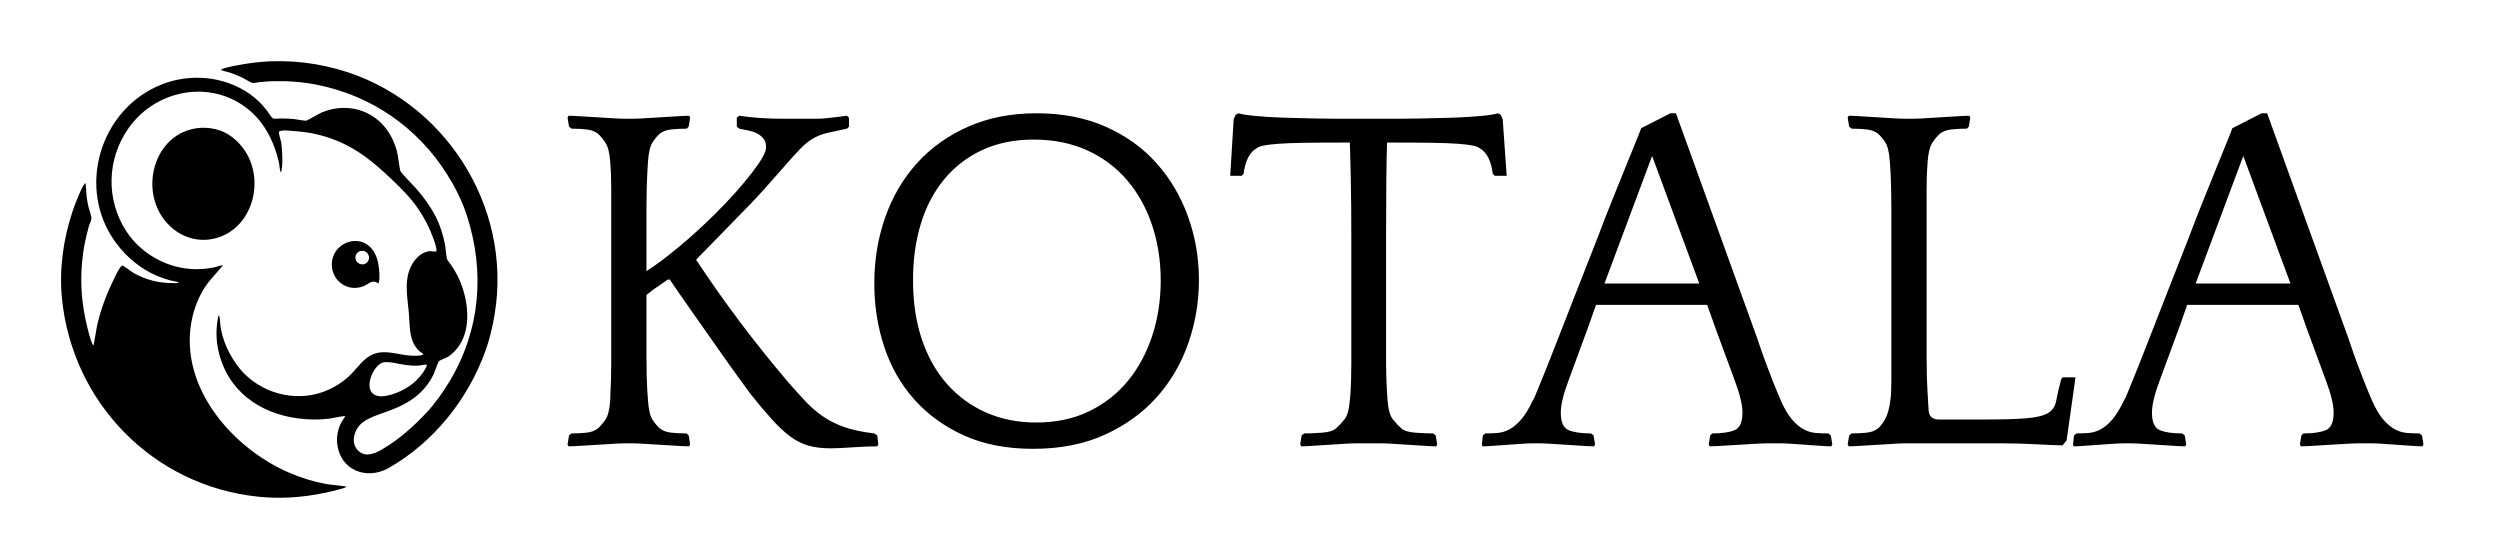
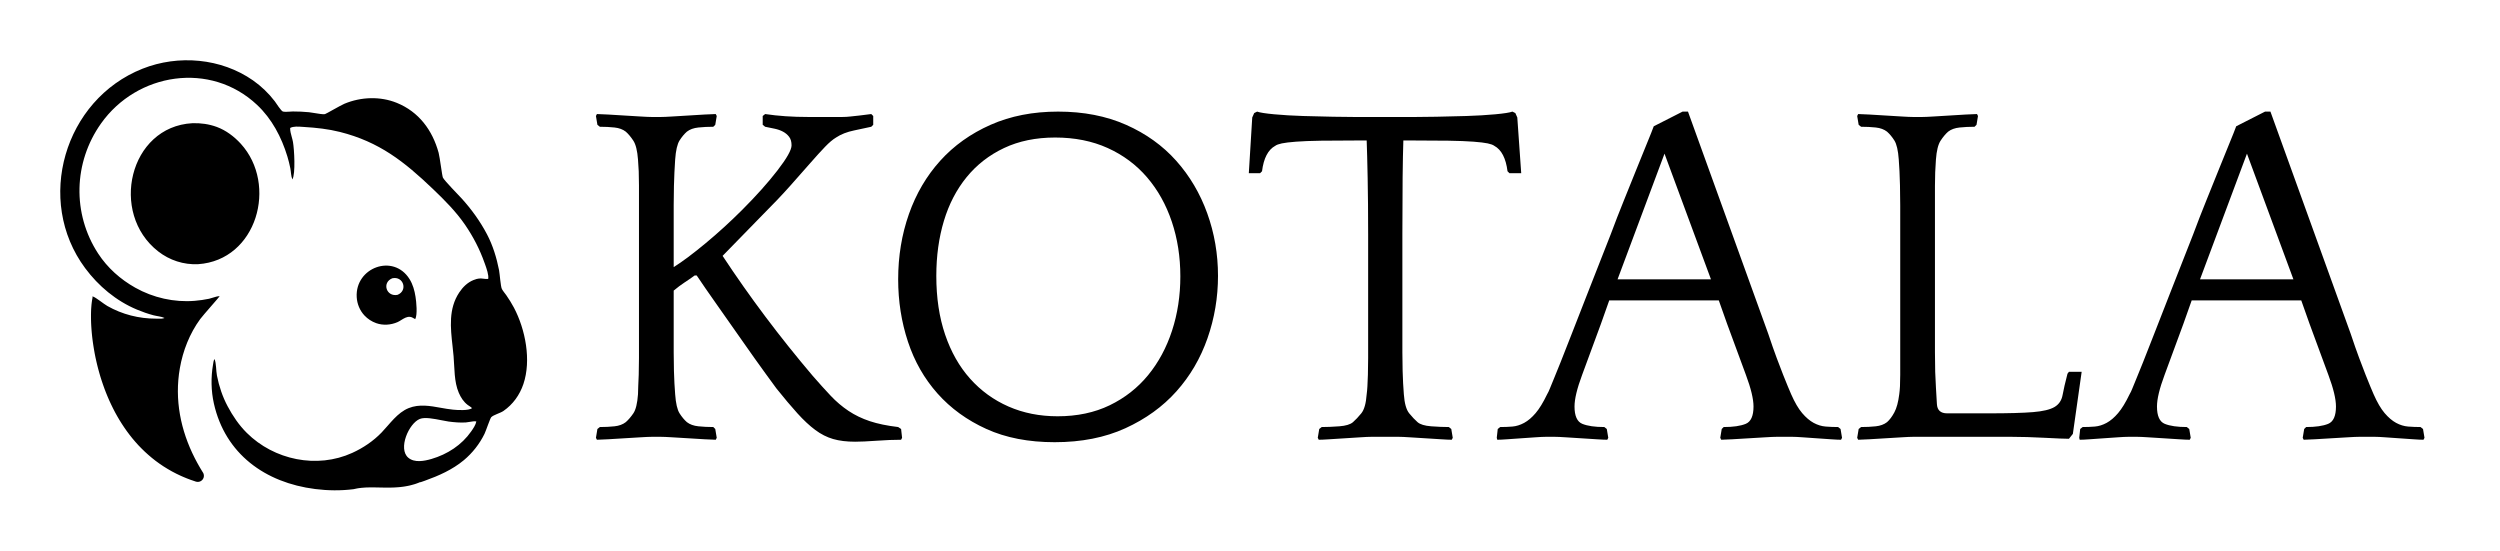
- <svg xmlns="http://www.w3.org/2000/svg" viewBox="0 0 8213 1837" width="8213" height="1837">
+ <svg xmlns="http://www.w3.org/2000/svg" viewBox="0 0 8336 1837" width="8336" height="1837">
  <g transform="translate(-106.10,-105.10)">
-     <path fill="#000" fill-rule="evenodd" d="M1244.77,1704.20C1238.16,1701.39 1190.41,1697.57 1177.77,1695.27C1135.61,1687.60 1095.04,1674.80 1055.71,1657.82C869.96,1577.63 697.10,1378.83 734.59,1164.60C742.56,1119.03 760.31,1073.78 787.74,1036.31C794.85,1026.60 837.91,978.39 838.63,976.50C829.99,976.33 819.55,981.34 810.78,983.21C798.41,985.85 785.81,987.65 773.20,988.67C719.82,993.00 664.87,980.54 618.25,954.36C579.43,932.56 545.76,902.61 521.34,865.20C453.38,761.06 456.86,627.22 528.69,525.77C622.86,392.75 814.57,362.66 936.18,476.98C974.87,513.35 1000.00,561.22 1015.29,611.62C1018.39,621.83 1020.99,632.16 1023.06,642.64C1024.86,651.79 1024.72,663.42 1028.50,671.71C1037.02,656.46 1033.26,592.82 1029.98,574.00C1027.94,562.33 1022.13,548.94 1022.60,537.32C1032.03,531.85 1048.69,534.10 1059.47,534.74C1090.54,536.59 1122.22,540.05 1152.45,547.67C1255.27,573.59 1320.34,624.93 1395.43,696.66C1425.65,725.54 1455.70,755.70 1479.39,790.30C1500.66,821.39 1517.62,854.14 1530.19,889.68C1533.88,900.11 1541.97,920.98 1539.60,931.39C1523.50,932.23 1520.31,926.62 1501.10,934.48C1485.38,940.91 1473.34,952.85 1464.04,966.83C1430.59,1017.10 1444.32,1076.99 1449.28,1133.10C1452.02,1164.17 1450.28,1199.67 1462.88,1228.73C1468.25,1241.10 1475.42,1252.33 1486.28,1260.55C1490.04,1263.41 1494.43,1265.52 1497.51,1268.91C1488.43,1275.74 1459.21,1273.90 1447.55,1272.74C1409.44,1268.95 1369.71,1253.68 1332.24,1268.67C1302.38,1280.62 1282.95,1309.91 1261.44,1332.28C1239.71,1354.88 1213.19,1372.69 1184.74,1385.65C1092.54,1427.64 980.45,1404.20 909.28,1333.35C888.97,1313.13 872.69,1288.98 859.28,1263.76C845.89,1238.58 836.92,1211.76 831.46,1183.81C828.89,1170.66 829.97,1152.33 825.14,1140.52C822.43,1144.36 822.06,1150.30 821.22,1155.15C815.48,1188.24 816.10,1223.71 823.42,1256.52C852.89,1388.63 957.75,1463.55 1087.82,1480.01C1120.77,1484.18 1154.61,1484.57 1187.58,1480.44C1197.31,1479.23 1234.49,1470.78 1240.28,1472.31C1237.35,1478.79 1232.04,1484.57 1228.51,1490.96C1216.30,1513.06 1210.96,1539.27 1214.01,1564.34C1224.56,1650.87 1311.72,1683.30 1383.47,1642.30C1531.53,1557.70 1643.91,1416.43 1701.27,1256.80C1714.93,1218.76 1724.24,1178.42 1730.93,1138.62C1790.92,781.63 1563.54,428.88 1215.49,332.39C1120.99,306.19 1021.42,298.96 924.28,313.12C907.67,315.53 841.86,326.08 831.34,334.13C839.88,339.43 852.83,340.62 862.57,343.97C876.41,348.73 890.01,354.46 903.22,360.76C910.29,364.13 929.86,377.03 935.95,377.54C943.49,378.16 952.18,375.57 959.73,374.80C974.64,373.28 989.63,372.31 1004.62,371.90C1052.81,370.58 1101.56,374.33 1148.84,383.84C1326.68,419.61 1477.75,523.79 1574.58,677.39C1600.90,719.15 1623.87,764.21 1639.23,811.22C1699.82,996.66 1684.38,1189.01 1583.25,1357.39C1561.23,1394.05 1536.16,1429.83 1506.84,1461.07C1464.28,1506.41 1417.21,1548.36 1363.44,1580.12C1341.51,1593.07 1311.86,1607.54 1287.97,1590.02C1253.72,1564.90 1268.91,1513.45 1298.60,1492.02C1321.12,1475.77 1348.27,1467.55 1374.12,1458.33C1410.58,1445.31 1446.21,1429.54 1476.17,1404.57C1498.63,1385.86 1517.27,1362.10 1530.06,1335.80C1533.73,1328.25 1544.67,1295.54 1547.65,1292.47C1553.66,1286.28 1571.22,1281.88 1579.52,1276.16C1604.32,1259.05 1621.82,1234.54 1631.52,1205.96C1652.62,1143.78 1636.79,1063.19 1606.80,1006.36C1600.88,995.13 1594.13,984.44 1586.90,974.02C1583.15,968.63 1578.47,963.50 1575.40,957.68C1572.04,951.33 1569.95,918.53 1567.97,908.41C1561.67,876.24 1551.83,844.00 1536.53,814.89C1518.76,781.07 1495.91,749.52 1470.28,721.24C1460.88,710.87 1426.34,676.09 1421.48,667.03C1419.27,662.93 1413.51,614.20 1410.24,602.22C1394.14,543.11 1358.49,495.00 1300.85,471.67C1257.56,454.16 1207.28,456.08 1164.36,474.06C1154.03,478.39 1116.22,500.62 1113.32,501.21C1106.40,502.64 1080.78,497.09 1071.77,496.20C1057.83,494.82 1043.84,494.28 1029.83,494.25C1021.72,494.24 1011.83,496.08 1003.92,494.46C999.08,493.47 986.23,472.53 982.45,467.60C966.43,446.70 947.23,428.25 925.64,413.15C842.48,355.01 730.75,345.36 637.13,382.55C432.67,463.74 355.94,726.39 487.41,903.39C522.13,950.13 568.51,988.93 622.39,1011.46C636.48,1017.35 651.09,1022.46 665.86,1026.38C675.06,1028.82 686.25,1029.45 694.70,1033.43C688.70,1036.16 679.39,1035.08 672.60,1035.11C628.14,1035.27 584.06,1024.13 545.36,1002.08C534.85,996.10 516.36,980.36 507.42,977.18C496.83,984.66 484.00,1014.63 477.84,1027.17C454.49,1074.70 436.18,1124.83 424.68,1176.59C422.60,1185.97 414.92,1237.50 412.72,1240.60C402.60,1226.46 390.06,1169.03 386.06,1149.69C371.09,1077.26 369.19,1005.25 379.81,932.07C383.88,904.04 390.51,876.38 397.87,849.06C400.21,840.37 405.53,831.45 406.54,822.52C407.17,816.96 398.53,792.60 396.82,784.96C394.27,773.60 392.12,762.08 390.65,750.53C389.41,740.81 389.01,712.83 386.29,706.25C374.63,717.16 350.97,779.95 344.98,797.82C314.43,889.00 300.18,987.50 309.44,1083.51C342.66,1427.91 609.46,1701.31 954.44,1736.82C1026.81,1744.27 1099.04,1739.71 1170.15,1724.68C1185.42,1721.46 1233.94,1711.58 1244.77,1704.20Z M782.31,892.99C935.85,882.70 991.04,685.19 893.66,578.45C876.53,559.68 855.14,543.51 831.17,534.67C810.65,527.11 789.18,524.15 767.37,524.85C602.37,533.81 550.10,759.73 678.03,859.50C707.87,882.78 744.45,894.72 782.31,892.99Z M1349.11,1036.39C1355.43,1025.08 1352.02,991.26 1349.94,977.91C1347.42,961.69 1343.04,945.84 1334.26,931.82C1291.93,864.23 1192.00,901.89 1196.38,978.96C1197.39,996.69 1204.45,1013.83 1216.58,1026.85C1225.06,1035.94 1235.56,1042.76 1247.26,1046.93C1265.28,1053.34 1285.53,1051.83 1302.91,1044.20C1313.39,1039.60 1323.37,1029.32 1335.54,1030.48C1340.90,1030.99 1344.60,1034.31 1349.11,1036.39Z M1302.98,972.95C1273.81,978.94 1261.45,940.96 1289.23,929.79C1318.60,923.42 1330.40,961.97 1302.98,972.95Z M1508.71,1303.54C1507.03,1312.49 1500.63,1321.90 1495.40,1329.41C1470.44,1365.25 1433.13,1389.27 1391.50,1401.49C1372.87,1406.95 1347.32,1411.98 1331.04,1398.21C1303.52,1374.92 1332.42,1308.27 1361.30,1296.88C1378.91,1289.93 1416.99,1301.24 1436.38,1303.78C1451.21,1305.73 1466.28,1307.07 1481.25,1306.13C1488.94,1305.65 1502.19,1301.80 1508.71,1303.54Z" />
+     <path fill="#000" fill-rule="evenodd" d="M413.0,1095.8C413.9,1094.9 414.8,1094.2 415.6,1093.6C427.1,1097.6 450.7,1117.7 464.1,1125.4C513.5,1153.5 569.8,1167.8 626.6,1167.6C628.5,1167.5 630.5,1167.6 632.7,1167.7L632.7,1167.7C640.3,1167.9 648.8,1168.1 654.8,1165.4C644.0,1160.3 629.7,1159.5 618.0,1156.4C599.1,1151.4 580.5,1144.9 562.5,1137.3C493.7,1108.6 434.4,1059.0 390.1,999.3C222.2,773.3 320.2,437.8 581.3,334.2C700.9,286.7 843.6,299.0 949.8,373.2C977.3,392.5 1001.9,416.1 1022.3,442.8C1027.1,449.1 1043.6,475.8 1049.7,477.1C1056.4,478.4 1064.1,477.9 1071.6,477.4C1075.5,477.1 1079.3,476.8 1082.8,476.8C1100.7,476.8 1118.6,477.5 1136.4,479.3C1140.2,479.7 1146.2,480.7 1153.0,481.8C1166.8,484.1 1183.5,486.9 1189.5,485.7C1193.2,484.9 1241.4,456.6 1254.6,451.0C1309.5,428.1 1373.7,425.6 1429.0,448.0C1502.6,477.8 1548.1,539.2 1568.7,614.7C1572.8,630.0 1580.2,692.2 1583.0,697.5C1589.2,709.0 1633.3,753.5 1645.3,766.7C1678.1,802.8 1707.2,843.1 1729.9,886.3C1749.5,923.5 1762.0,964.7 1770.1,1005.7C1772.6,1018.7 1775.3,1060.6 1779.6,1068.7C1783.5,1076.1 1789.5,1082.6 1794.3,1089.5C1803.5,1102.8 1812.1,1116.5 1819.7,1130.8C1858.0,1203.4 1878.2,1306.3 1851.3,1385.7C1838.9,1422.2 1816.5,1453.5 1784.8,1475.4C1774.2,1482.7 1751.8,1488.3 1744.1,1496.2C1740.3,1500.2 1726.4,1541.9 1721.7,1551.6C1705.3,1585.2 1681.5,1615.5 1652.9,1639.4C1614.6,1671.3 1569.1,1691.4 1522.5,1708.1C1517.7,1709.8 1512.9,1711.4 1508.1,1713.1L1507.0,1712.7L1501.1,1715.1L1495.2,1717.3L1489.3,1719.3L1483.4,1721.0L1477.5,1722.6L1471.6,1724.1L1465.8,1725.3L1459.9,1726.4L1454.1,1727.4L1448.3,1728.2L1442.5,1728.9L1436.8,1729.5L1431.0,1729.9L1425.3,1730.3L1419.6,1730.6L1413.9,1730.8L1408.3,1730.9L1402.6,1731.0L1397.0,1731.0L1391.5,1730.9L1385.9,1730.9L1380.4,1730.8L1374.9,1730.7L1369.5,1730.6L1364.1,1730.5L1358.7,1730.4L1353.3,1730.3L1349.3,1730.3L1348.0,1730.3L1342.7,1730.3L1337.5,1730.3L1332.3,1730.5L1327.2,1730.6L1322.0,1730.9L1316.9,1731.3L1311.9,1731.7L1306.9,1732.3L1306.4,1732.3L1302.0,1732.9L1297.1,1733.7L1292.2,1734.7L1287.4,1735.7L1287.5,1735.8C1286.3,1736.0 1285.2,1736.2 1284.3,1736.3C1242.2,1741.6 1199.0,1741.1 1156.9,1735.7C990.8,1714.7 856.9,1619.0 819.2,1450.3C809.9,1408.4 809.1,1363.1 816.4,1320.9C817.5,1314.7 818.0,1307.1 821.4,1302.2C827.6,1317.3 826.2,1340.7 829.5,1357.5C836.5,1393.2 847.9,1427.4 865.0,1459.6C882.1,1491.8 902.9,1522.6 928.9,1548.4C1019.8,1638.9 1162.9,1668.9 1280.7,1615.2C1317.0,1598.7 1350.9,1575.9 1378.6,1547.1C1406.1,1518.5 1430.9,1481.1 1469.0,1465.8C1503.8,1451.9 1540.2,1458.4 1576.1,1464.9C1589.6,1467.3 1603.0,1469.7 1616.3,1471.0C1631.2,1472.5 1668.5,1474.9 1680.1,1466.1C1676.2,1461.8 1670.6,1459.1 1665.8,1455.5C1651.9,1445.0 1642.7,1430.6 1635.9,1414.8C1619.8,1377.7 1622.0,1332.4 1618.5,1292.7C1617.5,1281.7 1616.3,1270.6 1615.1,1259.5C1608.2,1197.9 1601.2,1134.7 1637.4,1080.3C1649.2,1062.5 1664.6,1047.2 1684.7,1039.0C1700.9,1032.4 1708.1,1033.3 1717.1,1034.3C1721.7,1034.9 1726.8,1035.5 1733.9,1035.1C1736.6,1023.0 1728.3,999.7 1723.2,985.6C1722.7,984.3 1722.3,983.0 1721.8,981.8C1705.8,936.4 1684.1,894.6 1657.0,854.9C1626.7,810.7 1588.3,772.2 1549.7,735.3C1453.8,643.7 1370.7,578.1 1239.4,545.0C1200.8,535.3 1160.4,530.9 1120.7,528.5C1118.8,528.4 1116.7,528.2 1114.5,528.1C1101.1,527.1 1084.0,525.8 1073.6,531.8C1073.2,541.3 1076.1,551.6 1078.9,561.8C1080.5,567.6 1082.1,573.3 1083.0,578.7C1087.2,602.7 1092.0,684.0 1081.1,703.4C1076.3,692.9 1076.5,678.0 1074.2,666.3C1071.5,652.9 1068.2,639.7 1064.3,626.7C1044.7,562.3 1012.6,501.2 963.2,454.8C807.9,308.8 563.1,347.2 442.8,517.1C351.1,646.6 346.6,817.6 433.4,950.6C464.6,998.3 507.6,1036.6 557.2,1064.4C616.7,1097.9 686.9,1113.8 755.1,1108.2C771.2,1106.9 787.3,1104.6 803.1,1101.3C807.1,1100.4 811.5,1099.0 815.8,1097.6C823.6,1095.1 831.6,1092.6 838.6,1092.7C837.7,1095.1 782.7,1156.7 773.6,1169.1C738.6,1216.9 715.9,1274.7 705.8,1332.9C687.4,1438.2 708.7,1540.5 755.4,1632.4L755.4,1632.4L756.0,1633.6L756.1,1633.7L759.2,1639.7L759.3,1639.9L762.5,1645.8L762.5,1645.9L765.8,1651.9L765.9,1652.0L769.2,1658.0L769.3,1658.1L772.7,1664.0L772.7,1664.1L776.2,1669.9L776.3,1670.0L779.8,1675.9L779.9,1676.0L782.8,1680.7L783.8,1682.4L784.6,1684.2L785.2,1686.1L785.6,1688.0L785.9,1690.0L785.9,1691.9L785.8,1693.9L785.5,1695.9L785.0,1697.8L784.2,1699.6L783.4,1701.4L782.3,1703.1L781.1,1704.7L779.8,1706.1L778.3,1707.4L776.7,1708.6L775.0,1709.6L773.2,1710.4L771.3,1711.1L769.4,1711.5L767.5,1711.8L765.5,1711.9L763.5,1711.8L761.6,1711.5L759.6,1711.1L758.4,1710.7L757.7,1710.5L756.4,1710.0L754.7,1709.4L753.0,1708.9L751.3,1708.3L748.0,1707.1L746.3,1706.6L744.6,1706.0L743.0,1705.4L741.7,1705.0L740.9,1704.7L738.0,1703.6L736.4,1703.0L729.9,1700.5L728.3,1699.9L725.4,1698.7L724.7,1698.4L721.9,1697.2L720.3,1696.6L714.0,1693.9L712.5,1693.2L709.7,1692.0L709.0,1691.7L707.8,1691.1L706.3,1690.4L704.7,1689.7L703.2,1688.9L702.8,1688.7L702.7,1688.7L694.1,1684.6L679.3,1676.9L665.1,1668.7L651.3,1660.2L638.0,1651.2L625.1,1641.8L612.7,1632.0L600.8,1621.9L589.3,1611.5L578.2,1600.7L567.5,1589.7L557.3,1578.3L547.5,1566.8L538.1,1554.9L529.1,1542.9L520.5,1530.6L512.3,1518.2L504.4,1505.6L496.9,1492.8L489.8,1480.0L483.1,1467.0L476.7,1453.9L470.6,1440.8L464.9,1427.6L459.5,1414.4L454.4,1401.1L449.7,1387.9L445.2,1374.7L441.0,1361.5L437.2,1348.4L433.6,1335.4L430.3,1322.5L427.3,1309.7L424.5,1297.0L422.0,1284.5L419.8,1272.1L417.8,1260.0L416.0,1248.1L414.4,1236.3L413.1,1224.9L412.0,1213.7L411.1,1202.8L410.4,1192.2L409.9,1182.0L409.6,1172.0L409.5,1162.5L409.5,1153.3L409.7,1144.5L410.0,1136.2L410.6,1128.3L411.2,1120.8L412.0,1113.8L412.9,1107.3L413.9,1101.3L415.1,1095.9L413.0,1095.8ZM766.7,986.0C718.4,988.3 671.6,973.0 633.5,943.3C470.2,815.9 536.9,527.3 747.6,515.9C775.5,515.0 802.9,518.8 829.1,528.4C859.7,539.7 887.0,560.4 908.9,584.3C1033.3,720.7 962.8,972.9 766.7,986.0ZM1490.6,1169.2C1484.8,1166.5 1480.1,1162.3 1473.3,1161.6C1462.7,1160.6 1453.4,1166.4 1444.3,1172.0C1440.0,1174.7 1435.8,1177.3 1431.6,1179.2C1409.4,1188.9 1383.5,1190.8 1360.5,1182.6C1345.6,1177.3 1332.2,1168.6 1321.3,1157.0C1305.8,1140.4 1296.8,1118.5 1295.5,1095.8C1289.9,997.4 1417.6,949.3 1471.6,1035.6C1482.8,1053.5 1488.4,1073.8 1491.6,1094.5C1494.3,1111.5 1498.7,1154.7 1490.6,1169.2ZM1694.4,1510.4C1689.0,1508.9 1680.0,1510.5 1671.7,1511.9L1671.7,1511.9C1667.1,1512.7 1662.8,1513.5 1659.3,1513.7C1640.2,1514.9 1621.0,1513.2 1602.0,1510.7C1595.5,1509.8 1587.4,1508.2 1578.5,1506.4C1553.5,1501.5 1522.7,1495.3 1506.2,1501.9C1469.3,1516.4 1432.4,1601.5 1467.5,1631.3C1488.3,1648.9 1520.9,1642.4 1544.7,1635.5C1597.9,1619.9 1645.5,1589.2 1677.4,1543.4C1684.1,1533.8 1692.3,1521.8 1694.4,1510.4ZM1431.7,1088.2C1466.7,1074.1 1451.6,1024.9 1414.1,1033.0C1378.6,1047.3 1394.4,1095.8 1431.7,1088.2ZM713.0,1668.0L712.8,1668.2L712.7,1668.5L713.0,1668.0ZM737.1,1642.7L736.8,1642.9L736.7,1643.1L737.1,1642.7ZM741.2,1639.9L741.0,1640.1L740.7,1640.2L741.2,1639.9ZM715.8,1663.9L715.6,1664.1L715.5,1664.3L715.8,1663.9ZM745.4,1637.4L745.2,1637.5L745.0,1637.6L745.4,1637.4ZM710.3,1672.3L710.2,1672.5L710.1,1672.7L710.3,1672.3ZM718.8,1660.0L718.7,1660.1L718.5,1660.3L718.8,1660.0ZM733.1,1645.8L732.9,1646.0L732.7,1646.1L733.1,1645.8ZM749.8,1635.0L749.7,1635.1L749.4,1635.2L749.8,1635.0ZM707.9,1676.7L707.8,1676.9L707.7,1677.0L707.9,1676.7ZM729.2,1649.1L729.1,1649.2L729.0,1649.3L729.2,1649.1ZM722.0,1656.2L722.0,1656.3L721.8,1656.5L722.0,1656.2Z" />
  </g>
-   <g transform="translate(1794.38,1456.53)" fill="#000">
+   <g transform="translate(1916.97,1456.53)" fill="#000">
    <path d="M472.898 -1069.727 468.006 -1040.375 461.483 -1033.852Q435.392 -1033.852 411.747 -1031.406Q388.102 -1028.96 373.426 -1017.545Q360.381 -1006.131 348.966 -988.193Q337.551 -970.256 334.29 -924.597Q332.659 -901.767 331.844 -882.199Q331.028 -862.631 330.213 -836.54Q329.398 -810.449 329.398 -772.943Q329.398 -735.438 329.398 -676.733V-565.847Q373.426 -593.568 436.207 -645.75Q498.989 -697.932 557.693 -756.636Q627.812 -826.756 675.102 -887.906Q722.392 -949.057 722.392 -971.886Q722.392 -989.824 714.239 -1000.423Q706.085 -1011.023 693.855 -1017.545Q681.625 -1024.068 666.134 -1027.33Q650.642 -1030.591 634.335 -1033.852L626.182 -1040.375V-1069.727L634.335 -1076.25Q699.562 -1066.466 777.835 -1066.466H857.739Q877.307 -1066.466 891.168 -1066.466Q905.028 -1066.466 918.889 -1068.097Q932.75 -1069.727 949.057 -1071.358Q965.364 -1072.989 988.193 -1076.25L994.716 -1069.727V-1040.375L988.193 -1033.852Q966.994 -1028.96 931.119 -1021.622Q895.244 -1014.284 870.784 -997.977Q854.477 -988.193 834.094 -966.994Q813.71 -945.795 785.173 -913.182Q756.636 -880.568 717.5 -836.54Q678.364 -792.511 622.92 -737.068L492.466 -603.352Q627.812 -397.886 792.511 -203.835Q825.125 -166.33 852.847 -136.977Q880.568 -107.625 912.366 -86.426Q944.165 -65.227 983.301 -52.182Q1022.438 -39.136 1077.881 -32.614L1087.665 -26.091L1090.926 3.261L1087.665 9.784Q1051.79 9.784 1006.131 13.045Q960.472 16.307 934.381 16.307Q891.983 16.307 861.0 7.338Q830.017 -1.631 801.48 -22.83Q772.943 -44.028 741.96 -78.273Q710.977 -112.517 671.841 -161.438Q666.949 -167.96 634.335 -212.804Q601.722 -257.648 560.139 -317.168Q518.557 -376.688 475.344 -437.838Q432.131 -498.989 406.04 -538.125H399.517Q381.58 -525.08 365.273 -514.48Q348.966 -503.881 329.398 -487.574V-376.688Q329.398 -317.983 329.398 -281.293Q329.398 -244.602 330.213 -220.142Q331.028 -195.682 331.844 -178.56Q332.659 -161.438 334.29 -141.869Q337.551 -96.21 348.966 -78.273Q360.381 -60.335 373.426 -48.92Q388.102 -37.506 411.747 -35.06Q435.392 -32.614 461.483 -32.614L468.006 -26.091L472.898 3.261L469.636 9.784Q458.222 9.784 432.131 8.153Q406.04 6.523 378.318 4.892Q350.597 3.261 324.506 1.631Q298.415 0.0 287.0 0.0H256.017Q244.602 0.0 218.511 1.631Q192.42 3.261 164.699 4.892Q136.977 6.523 110.886 8.153Q84.795 9.784 73.381 9.784L70.119 3.261L75.011 -26.091L83.165 -32.614Q109.256 -32.614 132.085 -35.06Q154.915 -37.506 169.591 -48.92Q182.636 -60.335 194.866 -78.273Q207.097 -96.21 210.358 -141.869Q210.358 -153.284 211.173 -168.776Q211.989 -184.267 212.804 -207.097Q213.619 -229.926 213.619 -262.54Q213.619 -295.153 213.619 -344.074V-675.102Q213.619 -732.176 213.619 -771.312Q213.619 -810.449 213.619 -838.17Q213.619 -865.892 212.804 -885.46Q211.989 -905.028 210.358 -924.597Q207.097 -968.625 194.866 -987.378Q182.636 -1006.131 169.591 -1017.545Q154.915 -1028.96 132.085 -1031.406Q109.256 -1033.852 83.165 -1033.852L75.011 -1040.375L70.119 -1069.727L73.381 -1076.25Q84.795 -1076.25 110.886 -1074.619Q136.977 -1072.989 164.699 -1071.358Q192.42 -1069.727 218.511 -1068.097Q244.602 -1066.466 256.017 -1066.466H287.0Q298.415 -1066.466 324.506 -1068.097Q350.597 -1069.727 378.318 -1071.358Q406.04 -1072.989 432.131 -1074.619Q458.222 -1076.25 469.636 -1076.25Z M1611.114 -1084.403Q1738.307 -1084.403 1837.778 -1040.375Q1937.25 -996.347 2004.923 -920.52Q2072.597 -844.693 2108.472 -745.222Q2144.347 -645.75 2144.347 -536.494Q2144.347 -428.869 2109.287 -328.582Q2074.227 -228.295 2005.739 -151.653Q1937.25 -75.011 1835.332 -28.537Q1733.415 17.938 1599.699 17.938Q1469.244 17.938 1372.219 -26.091Q1275.193 -70.119 1209.151 -144.315Q1143.108 -218.511 1110.494 -317.168Q1077.881 -415.824 1077.881 -525.08Q1077.881 -640.858 1113.756 -742.776Q1149.631 -844.693 1218.119 -920.52Q1286.608 -996.347 1386.08 -1040.375Q1485.551 -1084.403 1611.114 -1084.403ZM1609.483 -68.489Q1707.324 -68.489 1783.151 -105.179Q1858.977 -141.869 1911.159 -205.466Q1963.341 -269.062 1991.062 -353.858Q2018.784 -438.653 2018.784 -534.864Q2018.784 -632.705 1990.247 -717.5Q1961.71 -802.295 1907.898 -865.077Q1854.085 -927.858 1776.628 -962.918Q1699.17 -997.977 1601.33 -997.977Q1505.119 -997.977 1430.923 -962.918Q1356.727 -927.858 1306.176 -865.892Q1255.625 -803.926 1230.349 -719.946Q1205.074 -635.966 1205.074 -536.494Q1205.074 -427.239 1234.426 -340.812Q1263.778 -254.386 1317.591 -194.051Q1371.403 -133.716 1445.599 -101.102Q1519.795 -68.489 1609.483 -68.489Z M2923.812 9.784Q2912.398 9.784 2887.938 8.153Q2863.477 6.523 2835.756 4.892Q2808.034 3.261 2783.574 1.631Q2759.114 0.0 2747.699 0.0H2654.75Q2643.335 0.0 2618.875 1.631Q2594.415 3.261 2567.509 4.892Q2540.602 6.523 2516.142 8.153Q2491.682 9.784 2480.267 9.784L2477.006 3.261L2481.898 -26.091L2490.051 -32.614Q2516.142 -32.614 2548.756 -35.06Q2581.369 -37.506 2594.415 -48.92Q2607.46 -60.335 2622.136 -78.273Q2636.812 -96.21 2640.074 -141.869Q2641.705 -153.284 2642.52 -168.776Q2643.335 -184.267 2644.151 -207.097Q2644.966 -229.926 2644.966 -262.54Q2644.966 -295.153 2644.966 -344.074V-675.102Q2644.966 -781.097 2643.335 -863.446Q2641.705 -945.795 2640.074 -988.193H2622.136Q2540.602 -988.193 2488.42 -987.378Q2436.239 -986.562 2404.44 -984.116Q2372.642 -981.67 2357.151 -978.409Q2341.659 -975.148 2335.136 -970.256Q2299.261 -950.688 2291.108 -885.46L2284.585 -878.938H2247.08L2258.494 -1064.835L2265.017 -1079.511L2274.801 -1084.403Q2287.847 -1079.511 2331.875 -1075.435Q2375.903 -1071.358 2428.085 -1069.727Q2480.267 -1068.097 2528.372 -1067.281Q2576.477 -1066.466 2597.676 -1066.466H2803.142Q2824.341 -1066.466 2872.446 -1067.281Q2920.551 -1068.097 2972.733 -1069.727Q3024.915 -1071.358 3068.943 -1075.435Q3112.972 -1079.511 3126.017 -1084.403L3135.801 -1079.511L3142.324 -1064.835L3155.369 -878.938H3116.233L3109.71 -885.46Q3101.557 -950.688 3065.682 -970.256Q3059.159 -975.148 3043.668 -978.409Q3028.176 -981.67 2996.378 -984.116Q2964.58 -986.562 2912.398 -987.378Q2860.216 -988.193 2780.312 -988.193H2762.375Q2760.744 -940.903 2759.929 -864.261Q2759.114 -787.619 2759.114 -676.733V-376.688Q2759.114 -317.983 2759.114 -281.293Q2759.114 -244.602 2759.929 -220.142Q2760.744 -195.682 2761.56 -178.56Q2762.375 -161.438 2764.006 -141.869Q2767.267 -96.21 2781.943 -78.273Q2796.619 -60.335 2809.665 -48.92Q2822.71 -37.506 2855.324 -35.06Q2887.938 -32.614 2914.028 -32.614L2922.182 -26.091L2927.074 3.261Z M3711.432 -1084.403 3978.864 -344.074Q3995.17 -295.153 4007.401 -262.54Q4019.631 -229.926 4028.599 -207.097Q4037.568 -184.267 4044.091 -168.776Q4050.614 -153.284 4055.506 -141.869Q4073.443 -101.102 4092.196 -79.088Q4110.949 -57.074 4130.517 -46.474Q4150.085 -35.875 4170.469 -34.244Q4190.852 -32.614 4212.051 -32.614L4220.205 -26.091L4225.097 3.261L4221.835 9.784Q4210.42 9.784 4187.591 8.153Q4164.761 6.523 4140.301 4.892Q4115.841 3.261 4093.827 1.631Q4071.812 0.0 4060.398 0.0H4006.585Q3995.17 0.0 3969.08 1.631Q3942.989 3.261 3914.452 4.892Q3885.915 6.523 3859.824 8.153Q3833.733 9.784 3822.318 9.784L3819.057 3.261L3823.949 -26.091L3830.472 -32.614Q3877.761 -32.614 3903.852 -43.213Q3929.943 -53.812 3929.943 -101.102Q3929.943 -138.608 3904.668 -206.281Q3879.392 -273.955 3841.886 -376.688L3814.165 -454.96H3448.892L3421.17 -376.688Q3383.665 -273.955 3358.389 -206.281Q3333.114 -138.608 3333.114 -101.102Q3333.114 -53.812 3359.205 -43.213Q3385.295 -32.614 3432.585 -32.614L3440.739 -26.091L3445.631 3.261L3442.369 9.784Q3430.955 9.784 3406.494 8.153Q3382.034 6.523 3355.128 4.892Q3328.222 3.261 3303.761 1.631Q3279.301 0.0 3267.886 0.0H3236.903Q3225.489 0.0 3202.659 1.631Q3179.83 3.261 3155.369 4.892Q3130.909 6.523 3108.895 8.153Q3086.881 9.784 3075.466 9.784L3073.835 3.261L3077.097 -26.091L3085.25 -32.614Q3106.449 -32.614 3126.017 -34.244Q3145.585 -35.875 3165.153 -46.474Q3184.722 -57.074 3203.474 -79.088Q3222.227 -101.102 3241.795 -141.869Q3246.687 -150.023 3250.764 -160.622Q3254.841 -171.222 3263.81 -192.42Q3272.778 -213.619 3286.639 -248.679Q3300.5 -283.739 3322.514 -339.997Q3344.528 -396.256 3376.327 -477.79Q3408.125 -559.324 3453.784 -675.102Q3474.983 -732.176 3497.812 -788.435Q3520.642 -844.693 3540.21 -893.614Q3559.778 -942.534 3575.27 -980.04Q3590.761 -1017.545 3597.284 -1035.483L3693.494 -1084.403ZM3476.614 -525.08H3788.074L3633.159 -944.165Z M4414.256 -924.597Q4410.994 -970.256 4399.58 -988.193Q4388.165 -1006.131 4375.119 -1017.545Q4360.443 -1028.96 4337.614 -1031.406Q4314.784 -1033.852 4288.693 -1033.852L4280.54 -1040.375L4275.648 -1069.727L4278.909 -1076.25Q4290.324 -1076.25 4316.415 -1074.619Q4342.506 -1072.989 4370.227 -1071.358Q4397.949 -1069.727 4424.04 -1068.097Q4450.131 -1066.466 4461.545 -1066.466H4492.528Q4503.943 -1066.466 4530.034 -1068.097Q4556.125 -1069.727 4583.847 -1071.358Q4611.568 -1072.989 4637.659 -1074.619Q4663.75 -1076.25 4675.165 -1076.25L4678.426 -1069.727L4673.534 -1040.375L4667.011 -1033.852Q4640.92 -1033.852 4617.276 -1031.406Q4593.631 -1028.96 4578.955 -1017.545Q4565.909 -1006.131 4553.679 -987.378Q4541.449 -968.625 4538.188 -924.597Q4536.557 -901.767 4535.741 -882.199Q4534.926 -862.631 4534.926 -836.54Q4534.926 -810.449 4534.926 -772.943Q4534.926 -735.438 4534.926 -676.733V-376.688Q4534.926 -319.614 4534.926 -282.108Q4534.926 -244.602 4535.741 -216.881Q4536.557 -189.159 4538.188 -164.699Q4539.818 -140.239 4541.449 -109.256Q4543.08 -78.273 4575.693 -78.273H4714.301Q4812.142 -78.273 4861.878 -82.349Q4911.614 -86.426 4933.628 -99.472Q4955.642 -112.517 4960.534 -139.423Q4965.426 -166.33 4976.841 -210.358L4981.733 -216.881H5024.131L4994.778 -9.784L4981.733 6.523Q4973.58 6.523 4951.565 5.707Q4929.551 4.892 4901.014 3.261Q4872.477 1.631 4842.31 0.815Q4812.142 0.0 4790.943 0.0H4461.545Q4450.131 0.0 4424.04 1.631Q4397.949 3.261 4370.227 4.892Q4342.506 6.523 4316.415 8.153Q4290.324 9.784 4278.909 9.784L4275.648 3.261L4280.54 -26.091L4288.693 -32.614Q4314.784 -32.614 4337.614 -35.06Q4360.443 -37.506 4375.119 -48.92Q4388.165 -60.335 4399.58 -81.534Q4410.994 -102.733 4415.886 -141.869Q4417.517 -153.284 4418.332 -168.776Q4419.148 -184.267 4419.148 -207.097Q4419.148 -229.926 4419.148 -262.54Q4419.148 -295.153 4419.148 -344.074V-675.102Q4419.148 -732.176 4419.148 -771.312Q4419.148 -810.449 4418.332 -838.17Q4417.517 -865.892 4416.702 -885.46Q4415.886 -905.028 4414.256 -924.597Z M5653.574 -1084.403 5921.006 -344.074Q5937.312 -295.153 5949.543 -262.54Q5961.773 -229.926 5970.741 -207.097Q5979.71 -184.267 5986.233 -168.776Q5992.756 -153.284 5997.648 -141.869Q6015.585 -101.102 6034.338 -79.088Q6053.091 -57.074 6072.659 -46.474Q6092.227 -35.875 6112.611 -34.244Q6132.994 -32.614 6154.193 -32.614L6162.347 -26.091L6167.239 3.261L6163.977 9.784Q6152.562 9.784 6129.733 8.153Q6106.903 6.523 6082.443 4.892Q6057.983 3.261 6035.969 1.631Q6013.955 0.0 6002.54 0.0H5948.727Q5937.312 0.0 5911.222 1.631Q5885.131 3.261 5856.594 4.892Q5828.057 6.523 5801.966 8.153Q5775.875 9.784 5764.46 9.784L5761.199 3.261L5766.091 -26.091L5772.614 -32.614Q5819.903 -32.614 5845.994 -43.213Q5872.085 -53.812 5872.085 -101.102Q5872.085 -138.608 5846.81 -206.281Q5821.534 -273.955 5784.028 -376.688L5756.307 -454.96H5391.034L5363.312 -376.688Q5325.807 -273.955 5300.531 -206.281Q5275.256 -138.608 5275.256 -101.102Q5275.256 -53.812 5301.347 -43.213Q5327.438 -32.614 5374.727 -32.614L5382.881 -26.091L5387.773 3.261L5384.511 9.784Q5373.097 9.784 5348.636 8.153Q5324.176 6.523 5297.27 4.892Q5270.364 3.261 5245.903 1.631Q5221.443 0.0 5210.028 0.0H5179.045Q5167.631 0.0 5144.801 1.631Q5121.972 3.261 5097.511 4.892Q5073.051 6.523 5051.037 8.153Q5029.023 9.784 5017.608 9.784L5015.977 3.261L5019.239 -26.091L5027.392 -32.614Q5048.591 -32.614 5068.159 -34.244Q5087.727 -35.875 5107.295 -46.474Q5126.864 -57.074 5145.616 -79.088Q5164.369 -101.102 5183.938 -141.869Q5188.83 -150.023 5192.906 -160.622Q5196.983 -171.222 5205.952 -192.42Q5214.92 -213.619 5228.781 -248.679Q5242.642 -283.739 5264.656 -339.997Q5286.67 -396.256 5318.469 -477.79Q5350.267 -559.324 5395.926 -675.102Q5417.125 -732.176 5439.955 -788.435Q5462.784 -844.693 5482.352 -893.614Q5501.92 -942.534 5517.412 -980.04Q5532.903 -1017.545 5539.426 -1035.483L5635.636 -1084.403ZM5418.756 -525.08H5730.216L5575.301 -944.165Z" />
  </g>
</svg>
